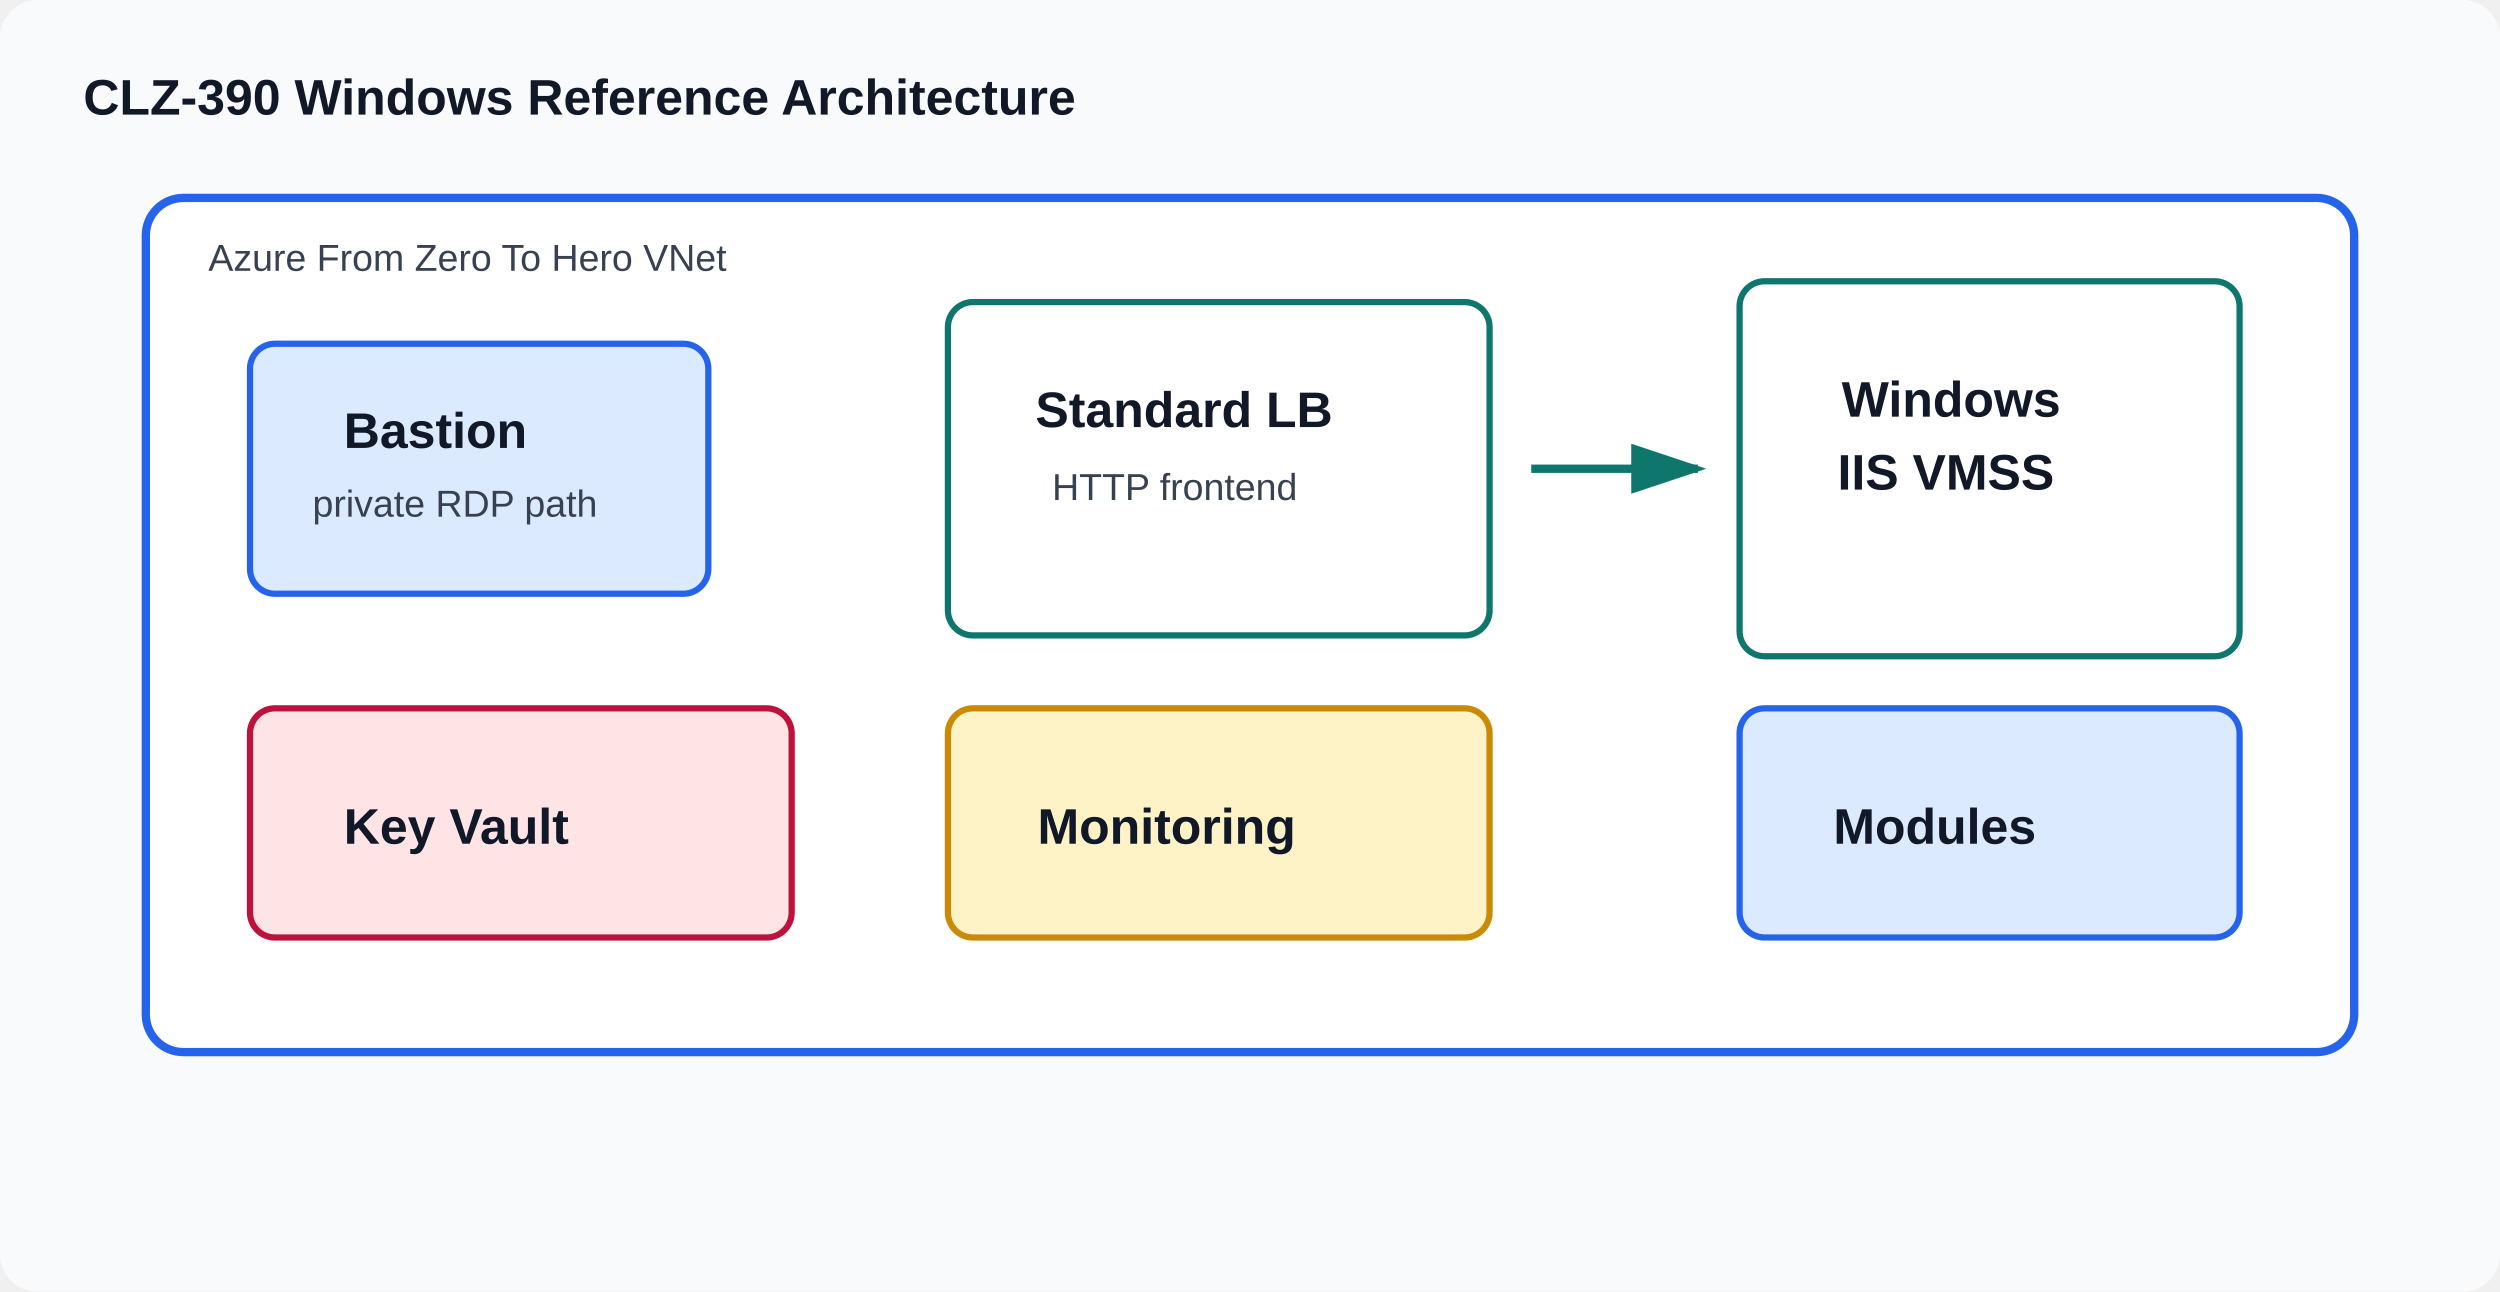
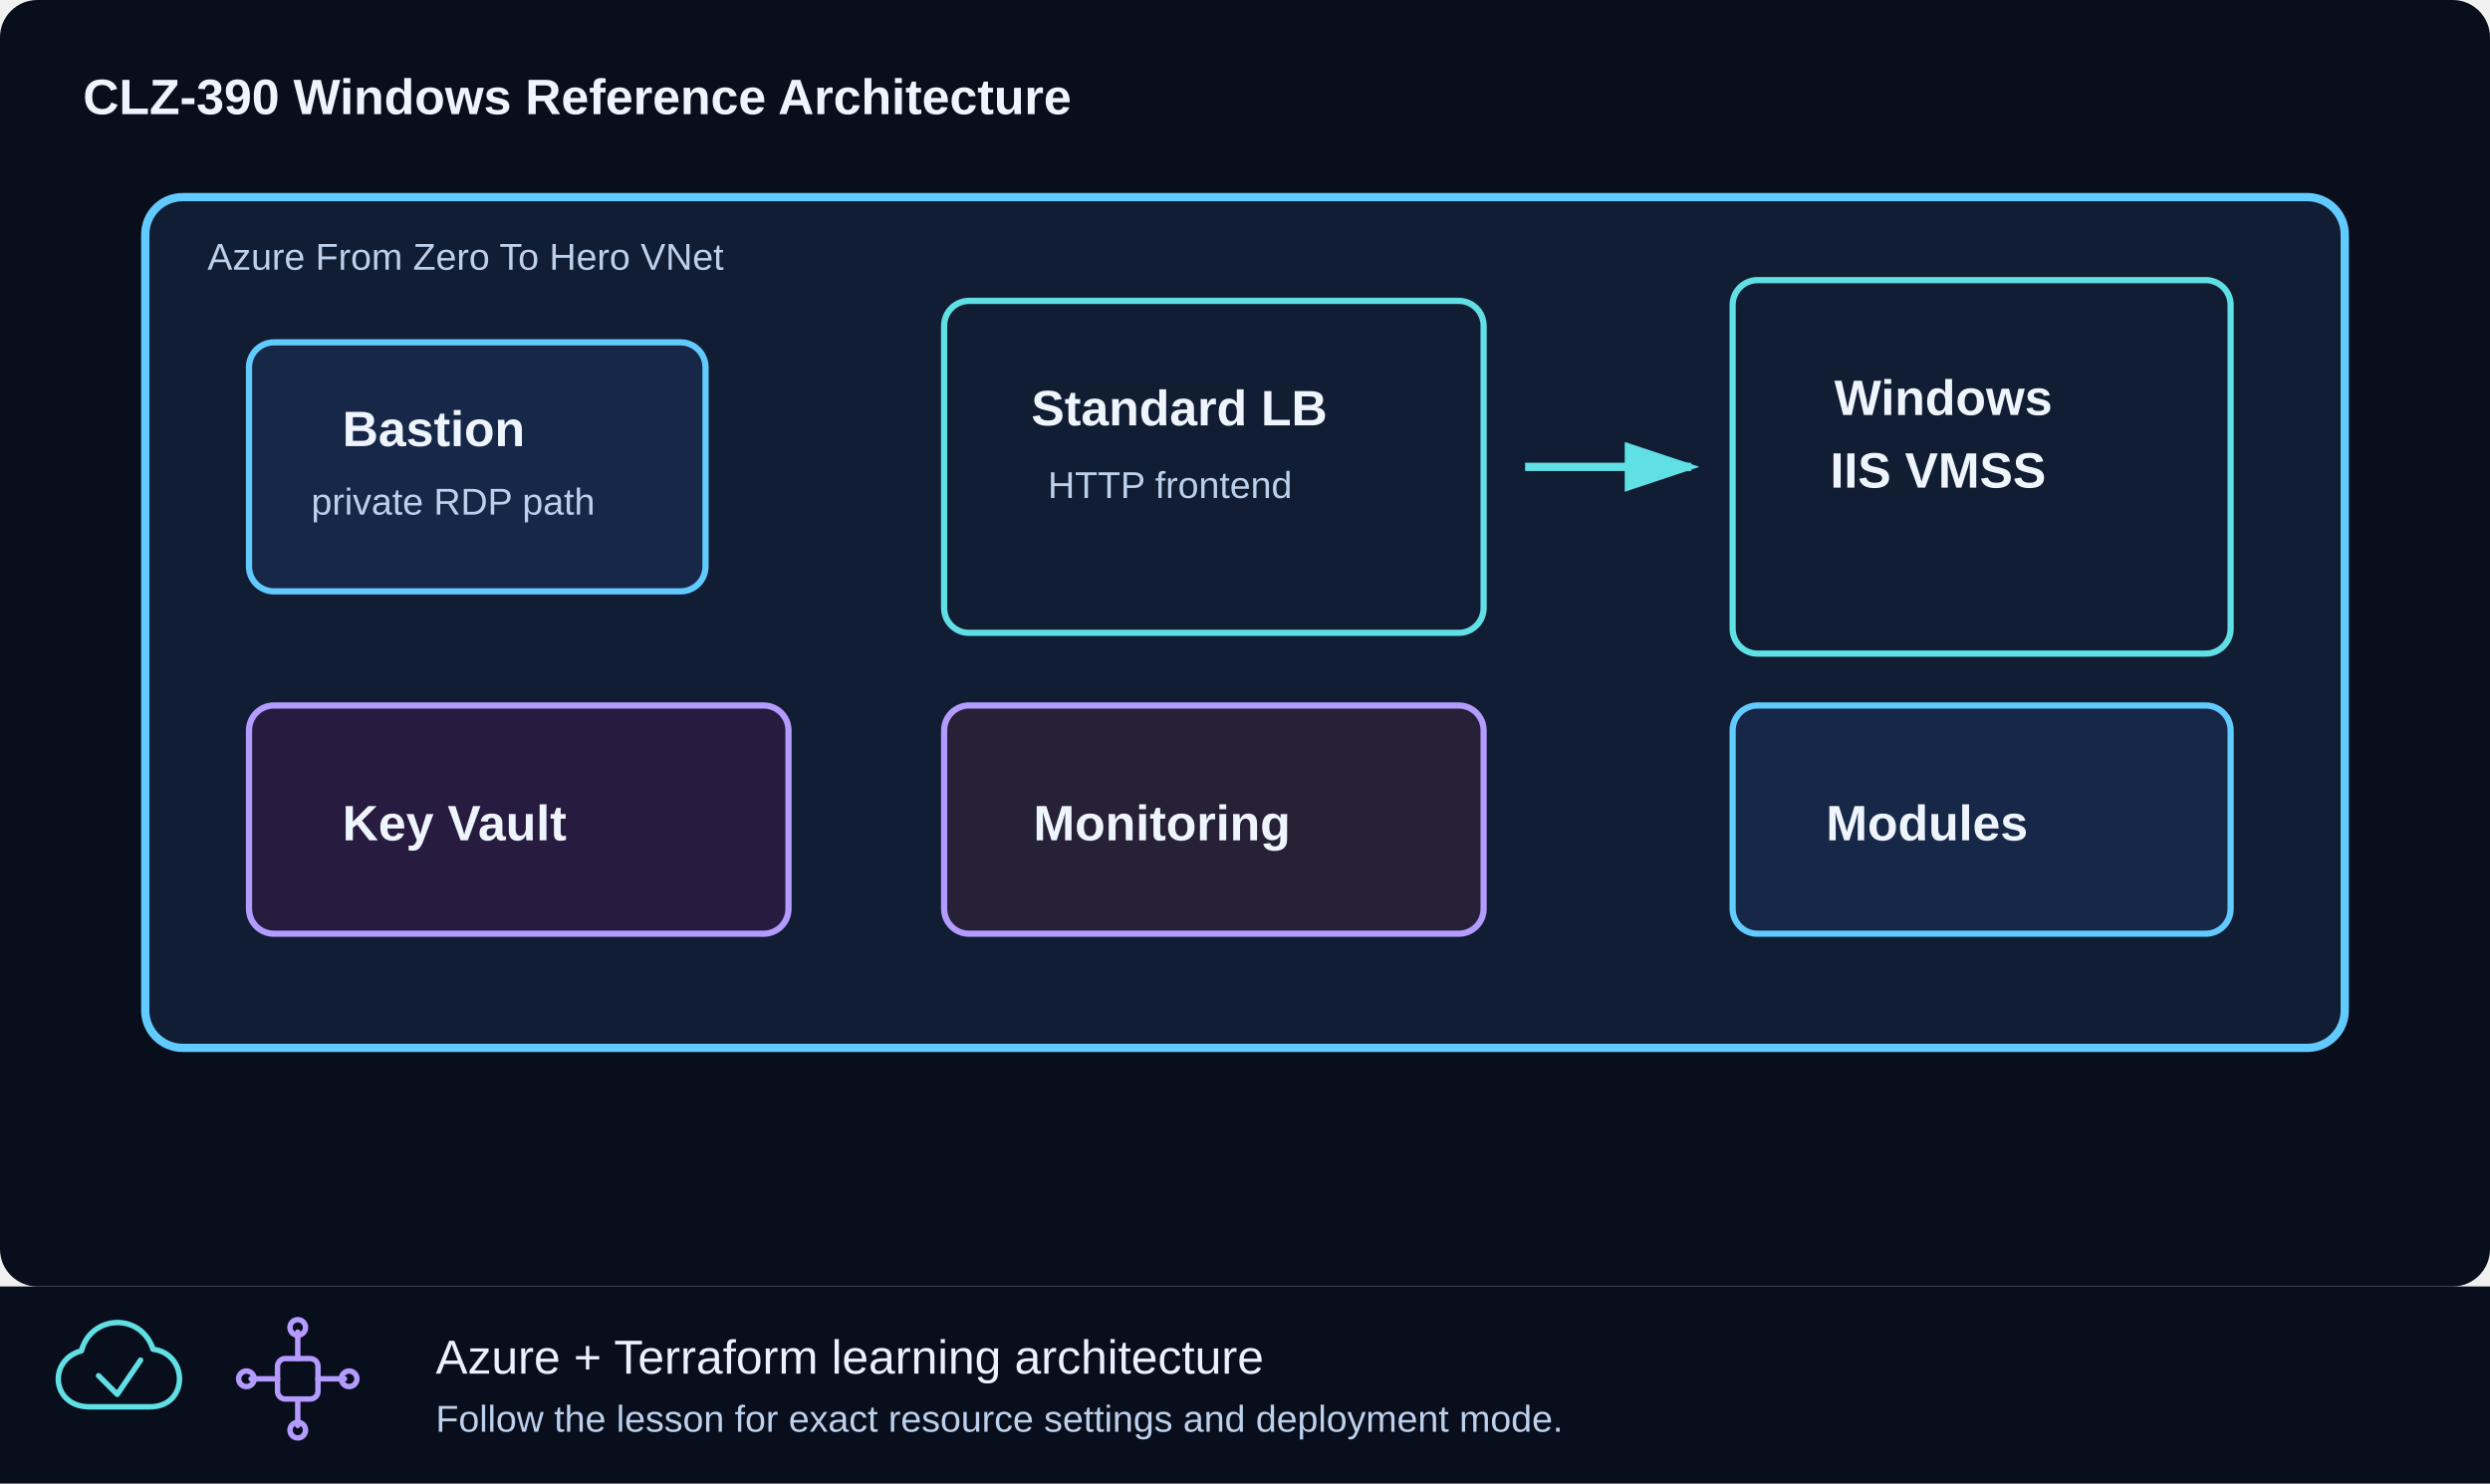
- <svg xmlns="http://www.w3.org/2000/svg" width="1200" height="620" viewBox="0 0 1200 620" role="img" aria-labelledby="title desc">
-   <style>.bg{fill:#f8fafc}.vnet{fill:#fff;stroke:#2563eb;stroke-width:4}.box{fill:#fff;stroke:#0f766e;stroke-width:3}.sec{fill:#ffe4e6;stroke:#be123c;stroke-width:3}.obs{fill:#fef3c7;stroke:#ca8a04;stroke-width:3}.net{fill:#dbeafe;stroke:#2563eb;stroke-width:3}.text{font:700 24px Arial,sans-serif;fill:#111827}.small{font:18px Arial,sans-serif;fill:#374151}.arrow{stroke:#0f766e;stroke-width:4;marker-end:url(#arrow)}</style>
+ <svg xmlns="http://www.w3.org/2000/svg" width="1200" height="715" viewBox="0 0 1200 715" role="img" aria-labelledby="title desc">
+   <style>.bg{fill:#080e1b}.vnet{fill:#101d32;stroke:#61caff;stroke-width:4}.box{fill:#101d32;stroke:#60e0e5;stroke-width:3}.sec{fill:#271b3f;stroke:#b39bff;stroke-width:3}.obs{fill:#262137;stroke:#b39bff;stroke-width:3}.net{fill:#172747;stroke:#61caff;stroke-width:3}.text{font:700 24px "Segoe UI",Arial,sans-serif;fill:#eff5ff}.small{font:18px "Segoe UI",Arial,sans-serif;fill:#bcd0eb}.arrow{stroke:#60e0e5;stroke-width:4;marker-end:url(#arrow)}</style>
  <defs>
    <marker id="arrow" markerWidth="10" markerHeight="10" refX="8" refY="3" orient="auto">
-       <path d="M0,0 L0,6 L9,3 z" fill="#0f766e" />
+       <path d="M0,0 L0,6 L9,3 z" fill="#60e0e5" />
    </marker>
  </defs>
  <rect class="bg" width="1200" height="620" rx="18" />
  <text class="text" x="40" y="55">CLZ-390 Windows Reference Architecture</text>
  <rect class="vnet" x="70" y="95" width="1060" height="410" rx="18" />
  <text class="small" x="100" y="130">Azure From Zero To Hero VNet</text>
  <rect class="net" x="120" y="165" width="220" height="120" rx="12" />
  <text class="text" x="165" y="215">Bastion</text>
  <text class="small" x="150" y="248">private RDP path</text>
  <rect class="box" x="455" y="145" width="260" height="160" rx="12" />
  <text class="text" x="497" y="205">Standard LB</text>
  <text class="small" x="505" y="240">HTTP frontend</text>
  <line class="arrow" x1="735" y1="225" x2="815" y2="225" />
  <rect class="box" x="835" y="135" width="240" height="180" rx="12" />
  <text class="text" x="884" y="200">Windows</text>
  <text class="text" x="882" y="235">IIS VMSS</text>
  <rect class="sec" x="120" y="340" width="260" height="110" rx="12" />
  <text class="text" x="165" y="405">Key Vault</text>
  <rect class="obs" x="455" y="340" width="260" height="110" rx="12" />
  <text class="text" x="498" y="405">Monitoring</text>
  <rect class="net" x="835" y="340" width="240" height="110" rx="12" />
  <text class="text" x="880" y="405">Modules</text>
+   <g>
+     <rect y="620.0" width="1200.0" height="95" fill="#080e1b" />
+     <g transform="translate(25 633.0) scale(0.75)" fill="none" stroke="#60e0e5" stroke-width="3.5" stroke-linecap="round" stroke-linejoin="round">
+       <path d="M24 60h39c25 0 25-34 2-37-8-24-40-22-46 1C-3 30 0 60 24 60Z" />
+       <path d="m30 40 12 12 15-22" />
+     </g>
+     <g transform="translate(112 633.0) scale(0.75)" fill="none" stroke="#b39bff" stroke-width="3.5" stroke-linecap="round" stroke-linejoin="round">
+       <rect x="29" y="29" width="26" height="26" rx="5" />
+       <path d="M42 29V12m0 43v17M29 42H12m43 0h17" />
+       <circle cx="42" cy="9" r="5" />
+       <circle cx="42" cy="75" r="5" />
+       <circle cx="9" cy="42" r="5" />
+       <circle cx="75" cy="42" r="5" />
+     </g>
+     <text x="210" y="662.0" fill="#eaf2ff" font-family="Segoe UI, Arial, sans-serif" font-size="23" font-weight="500">Azure + Terraform learning architecture</text>
+     <text x="210" y="690.0" fill="#bdd0ec" font-family="Segoe UI, Arial, sans-serif" font-size="18" font-weight="500">Follow the lesson for exact resource settings and deployment mode.</text>
+   </g>
</svg>
